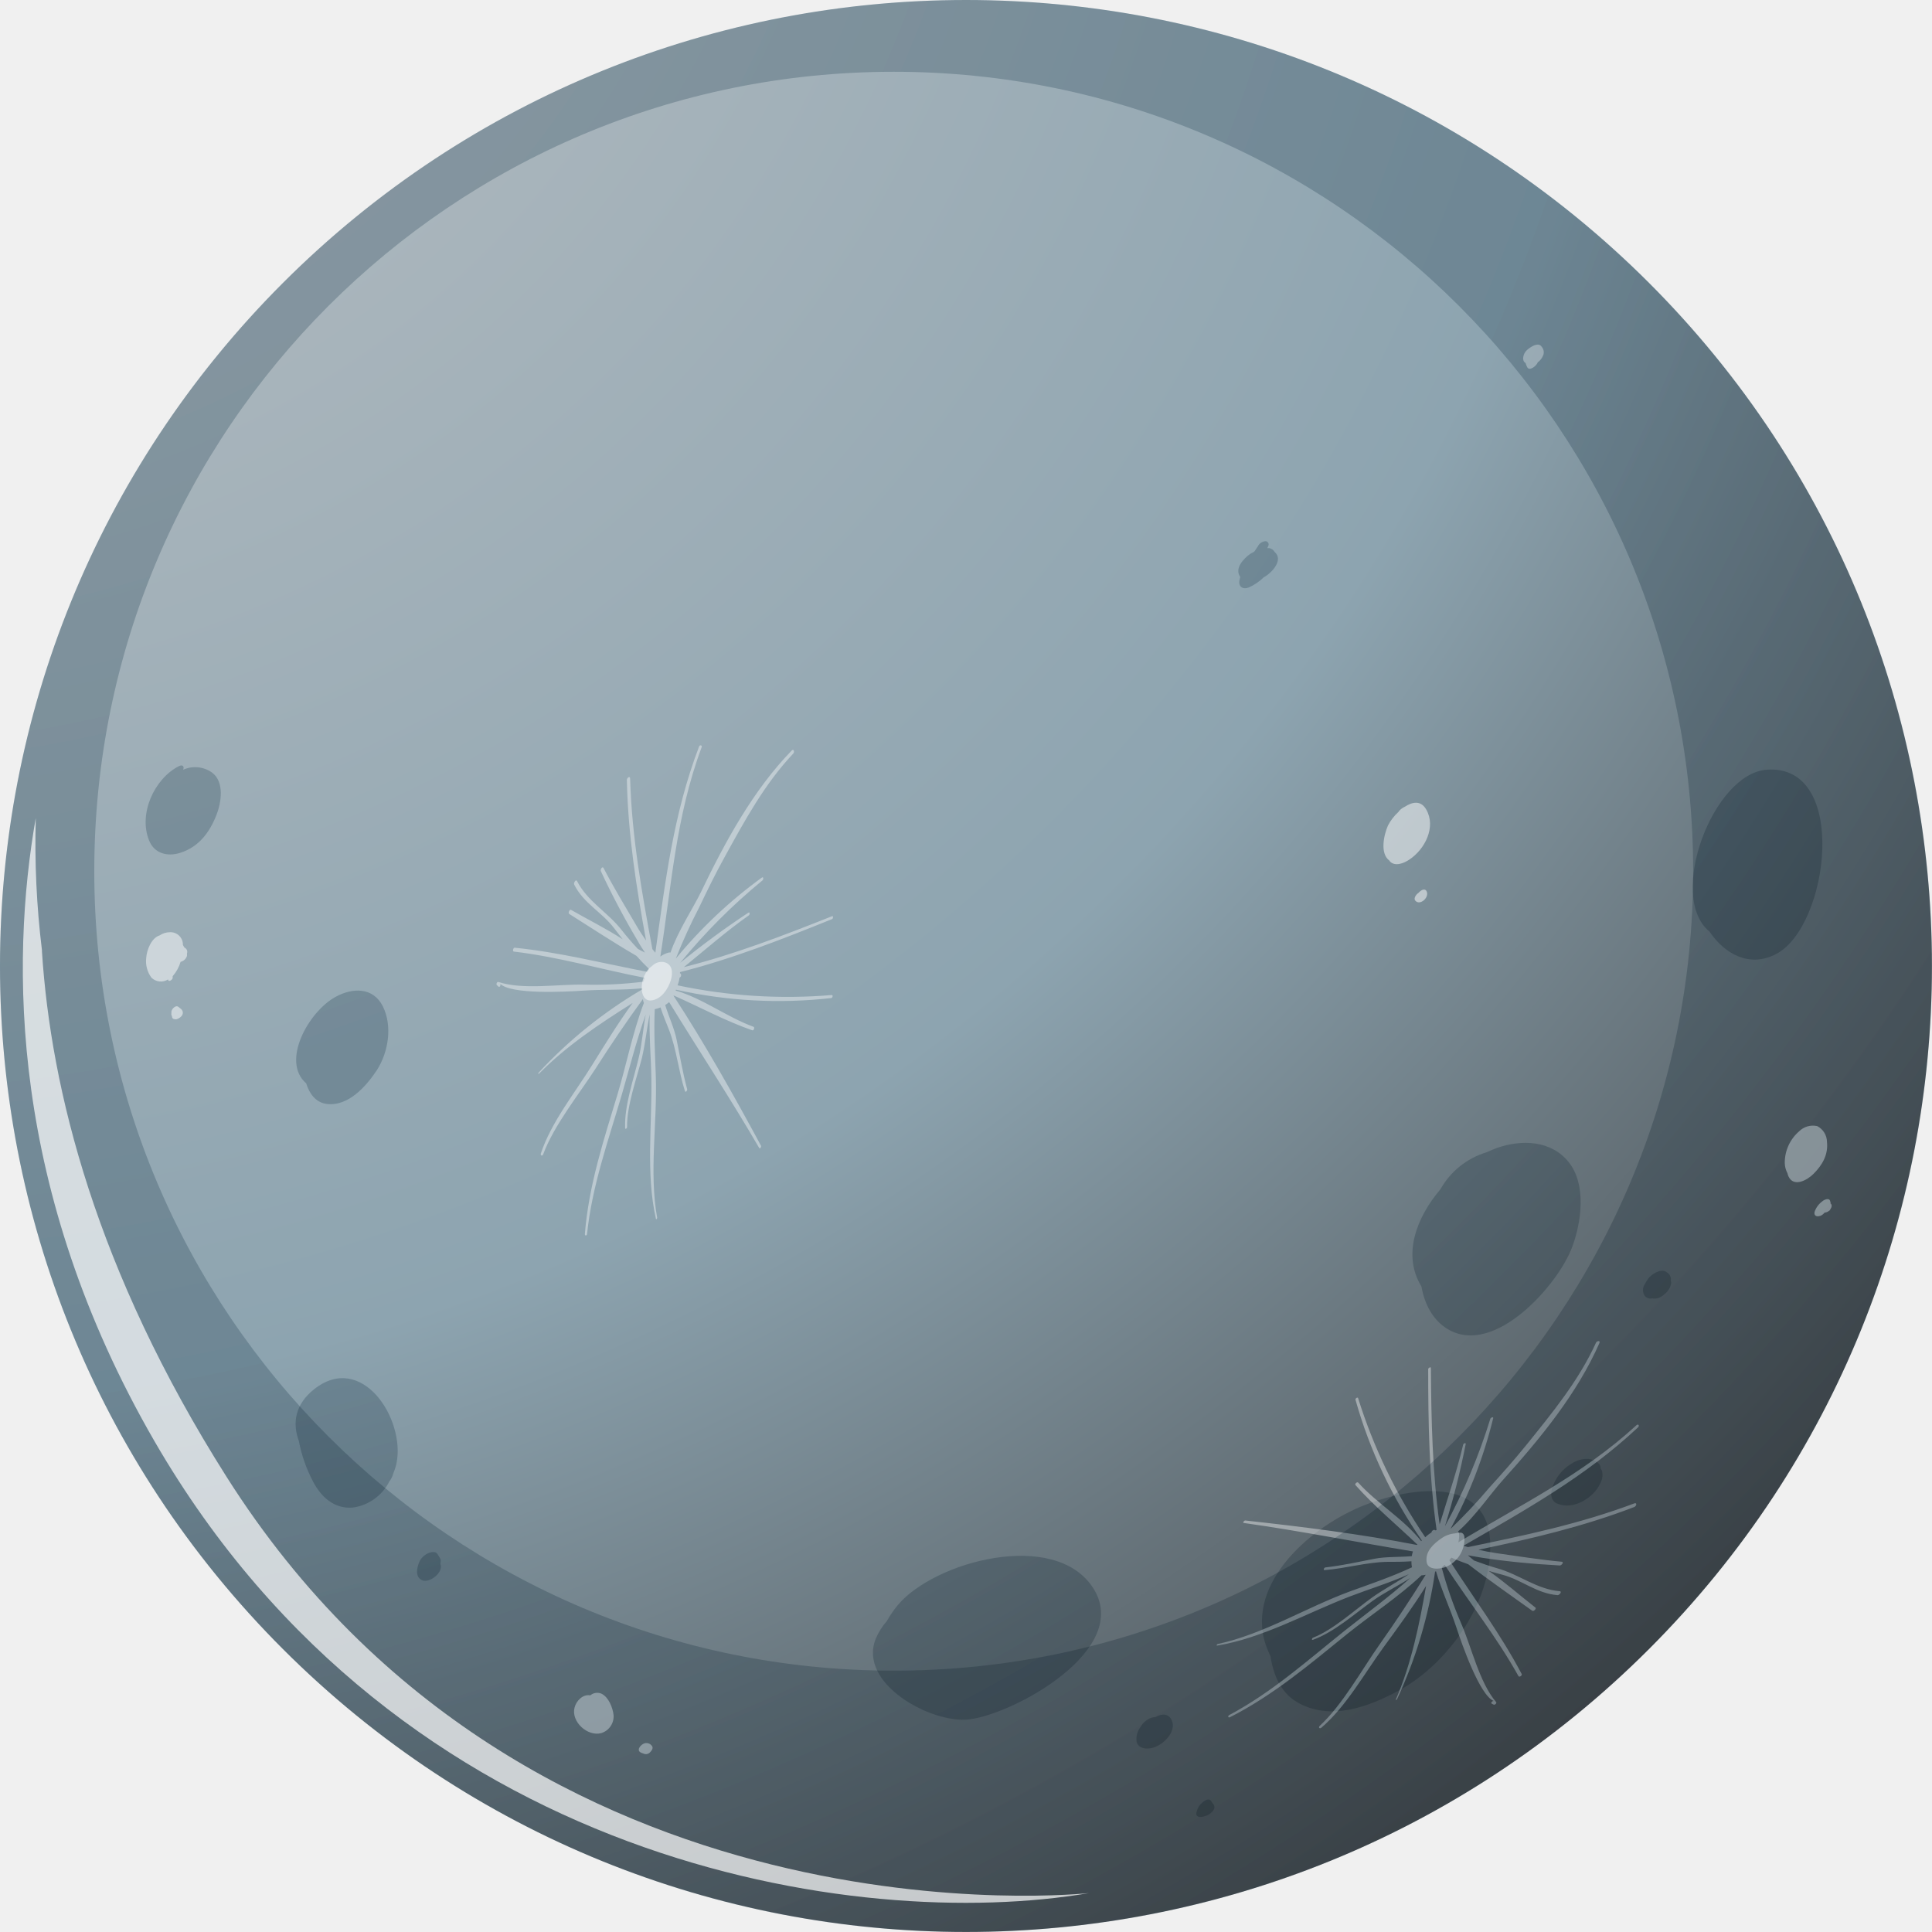
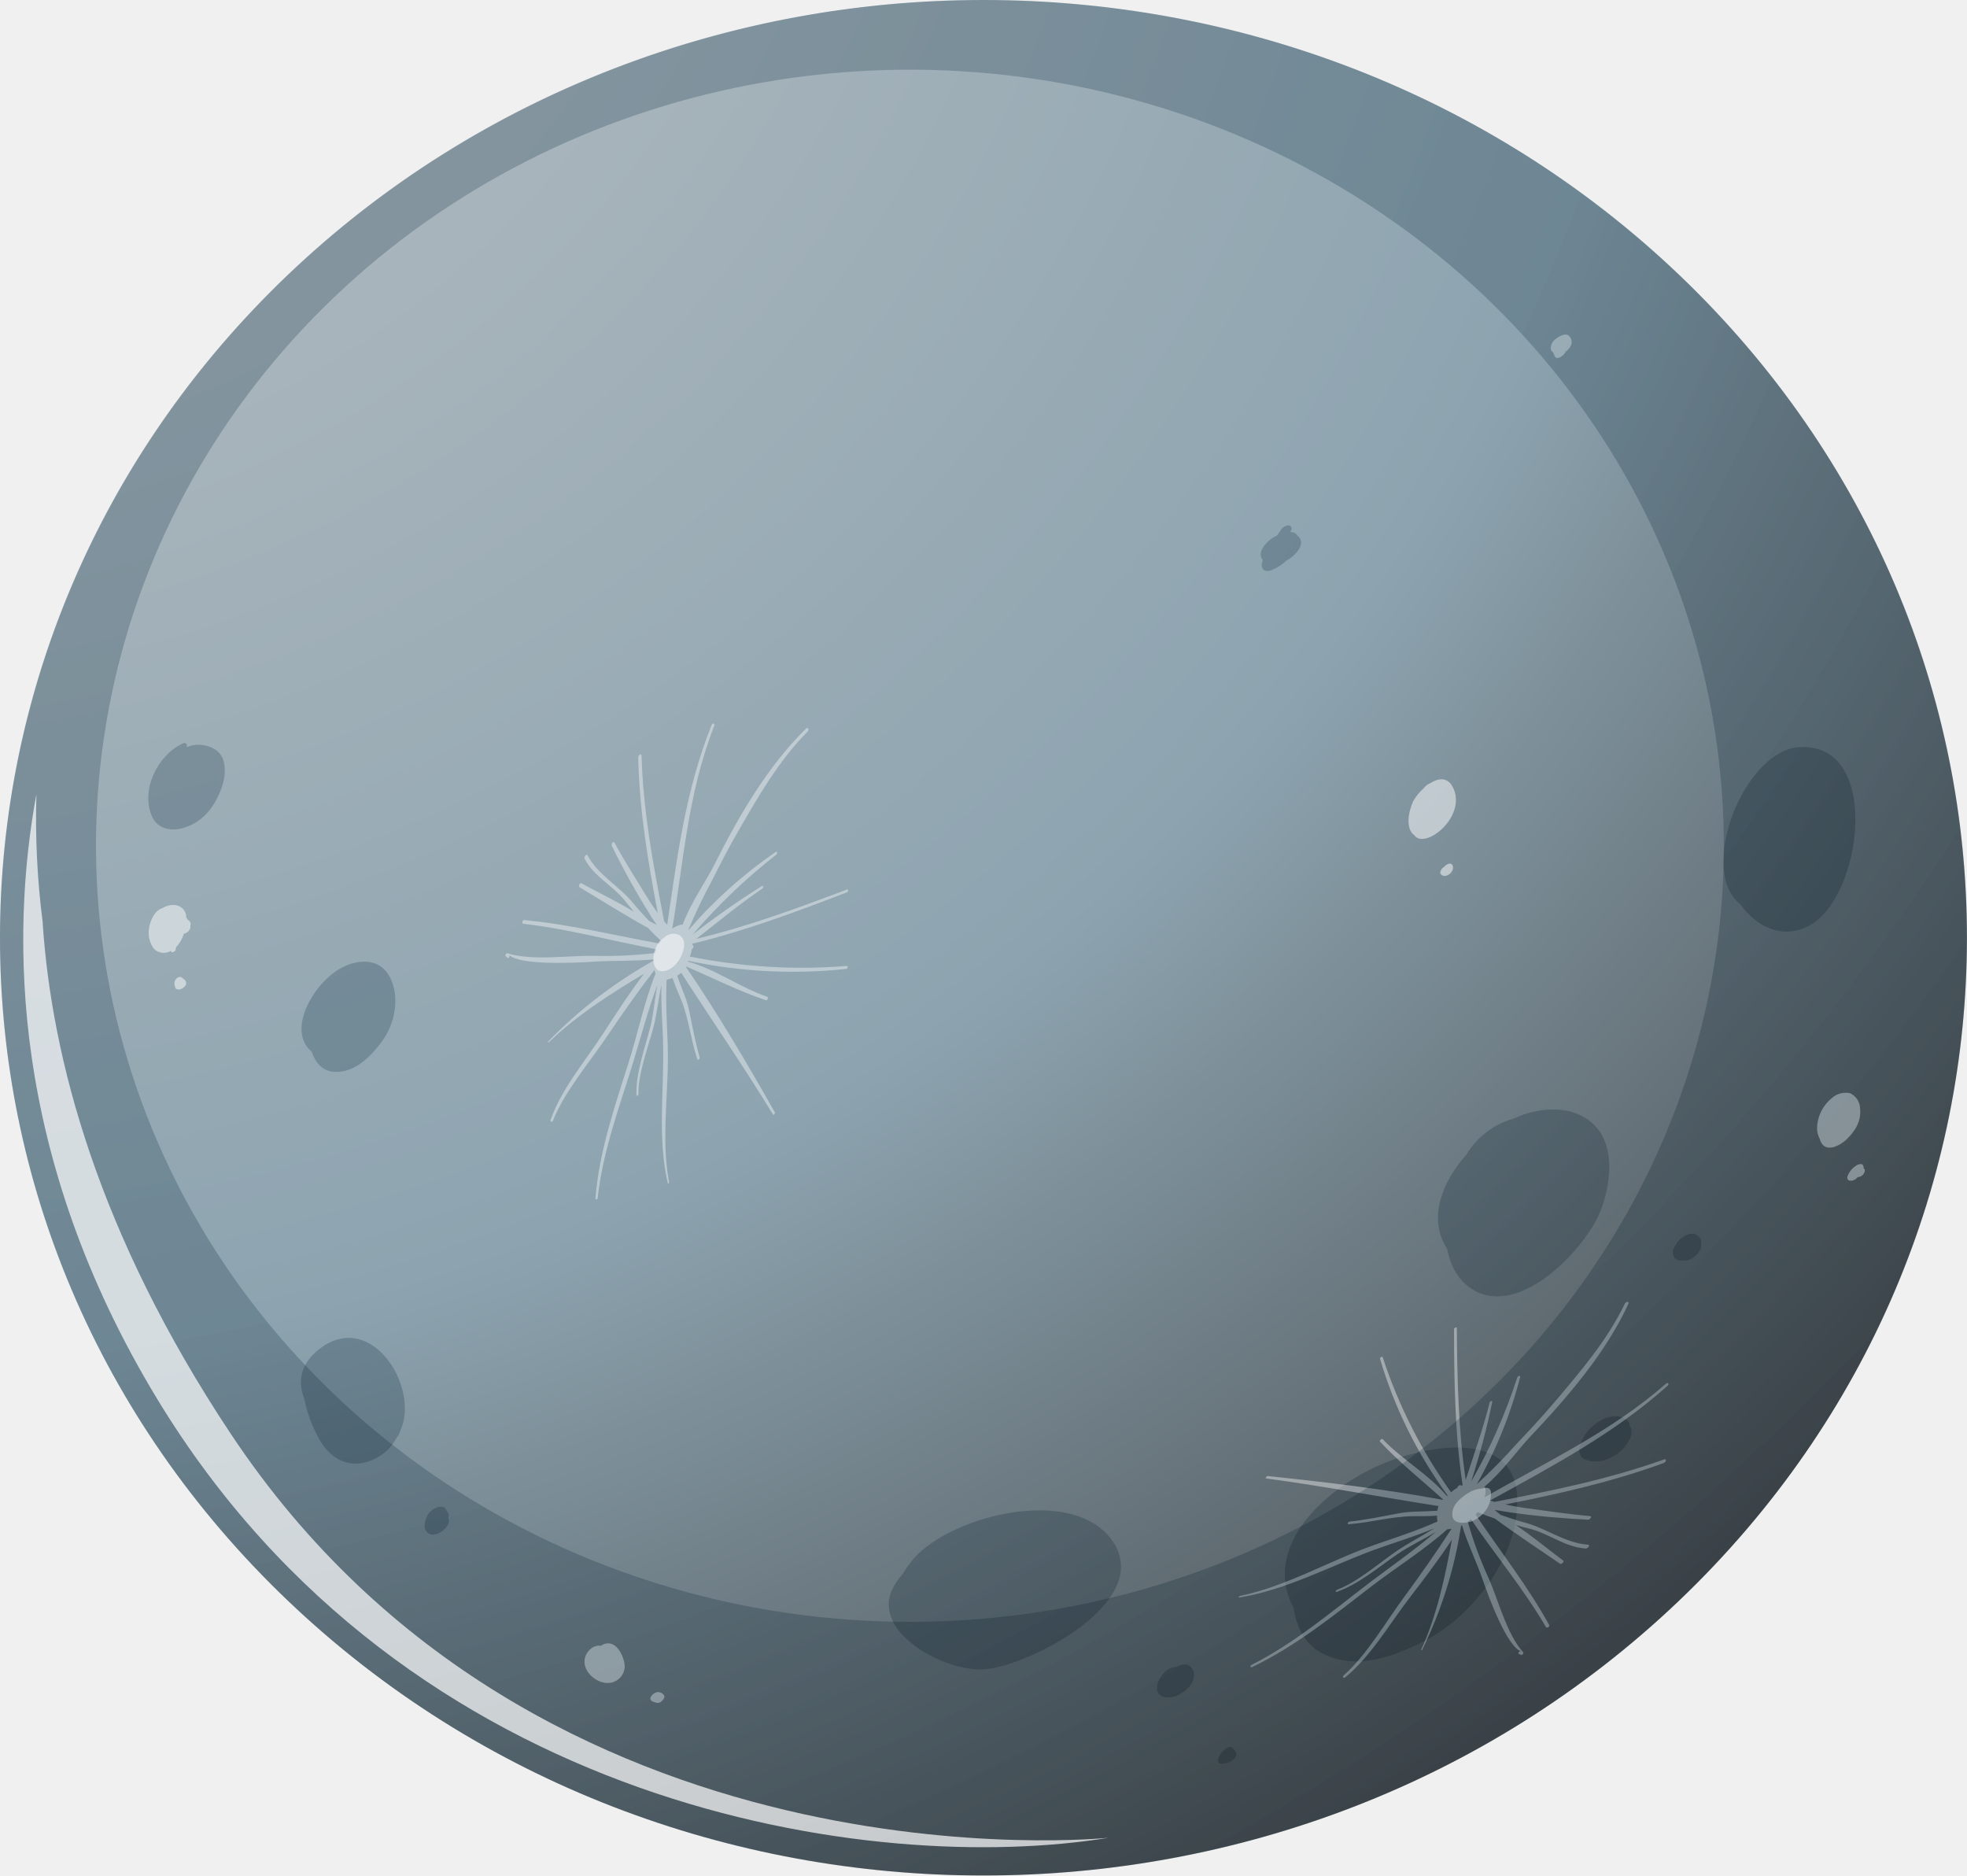
- <svg xmlns="http://www.w3.org/2000/svg" viewBox="0 0 368.45 368.45">
-   <defs>
-     <style>.cls-1{isolation:isolate;}.cls-2{fill:url(#radial-gradient);}.cls-3{fill:#8da4b0;mix-blend-mode:multiply;}.cls-3,.cls-5{opacity:0.5;}.cls-4{fill:#bae3f9;opacity:0.4;}.cls-4,.cls-6{mix-blend-mode:color-dodge;}.cls-5{fill:#fff;mix-blend-mode:screen;}.cls-6{fill:#c3e6f8;opacity:0.7;}</style>
-     <radialGradient id="radial-gradient" cx="-29.77" cy="-74.36" r="561.78" gradientTransform="translate(184.22 -76.31) rotate(45)" gradientUnits="userSpaceOnUse">
-       <stop offset="0" stop-color="#e3f3fc" />
-       <stop offset="0.22" stop-color="#aeb8be" />
-       <stop offset="0.61" stop-color="#8da4b0" />
-       <stop offset="1" stop-color="#3a3b3d" />
-     </radialGradient>
-   </defs>
-   <g class="cls-1">
-     <g id="Calque_2" data-name="Calque 2">
-       <g id="Calque_1-2" data-name="Calque 1">
-         <circle class="cls-2" cx="184.22" cy="184.22" r="184.22" transform="translate(-76.31 184.22) rotate(-45)" />
-         <path class="cls-3" d="M284.18,293.86c-.74-13.48-17.73-9.74-25.76-6.05-10.22,4.69-22.18,16.05-16.12,28.05.51,3.51,1.94,6.9,5,8.72,6.29,3.7,13.62,1,19.51-2.2C276.42,317.15,284.79,305.07,284.18,293.86Z" />
-         <path class="cls-3" d="M305.53,280.58a1.49,1.49,0,0,0-.28-.49,1.27,1.27,0,0,0-.38-1,3.36,3.36,0,0,0-1.94-.87,5.4,5.4,0,0,0-3.15.86,8.33,8.33,0,0,0-3.8,4.81,2.84,2.84,0,0,0-.05,1.73c.29.92,1,1.16,1.82,1.37,2.77.7,6.27-1.52,7.38-4A3.27,3.27,0,0,0,305.53,280.58Z" />
-         <path class="cls-3" d="M299.16,221.62c-3.34-4.16-8.94-4.35-13.7-2.69-.61.22-1.24.49-1.89.8a15.05,15.05,0,0,0-8.86,7.06c-4.64,5.46-7.3,12.6-3.63,18.55.6,3.34,2.1,6.36,5,8.13,9,5.39,21.18-8.61,23.75-15.66C301.59,233.1,302.6,225.92,299.16,221.62Z" />
-         <path class="cls-3" d="M318.7,244.71a.86.86,0,0,0,0-.16,1.65,1.65,0,0,0-.06-.32,1.56,1.56,0,0,0-.31-1.2,2.35,2.35,0,0,0-.62-.51c-1.08-.62-2.8.52-3.41,1.36a7.1,7.1,0,0,0-.61,1,2,2,0,0,0,0,2.29,1.49,1.49,0,0,0,1.42.44,2.41,2.41,0,0,0,1.85-.42s0,0,0,0l.15-.11.15-.12a1.75,1.75,0,0,0,.2-.16c.07-.07.15-.12.22-.2a3.09,3.09,0,0,0,1-1.79A.22.22,0,0,0,318.7,244.71Z" />
-         <path class="cls-3" d="M208.44,302.8c-7.29-11.21-30.27-5.06-37.25,3.34a19.83,19.83,0,0,0-2.05,3,12.35,12.35,0,0,0-2.11,3.34c-3.52,8.59,10.56,16.25,17.74,15.43C193.46,326.89,216.05,314.49,208.44,302.8Z" />
-         <path class="cls-3" d="M223.1,327.48a1.67,1.67,0,0,0-1.62-.44l-.11,0a4.56,4.56,0,0,0-1,.41,2.84,2.84,0,0,0-.92.18,3.9,3.9,0,0,0-1.94,1.71,3.76,3.76,0,0,0-.75,2.84c.35,1.24,1.62,1.39,2.71,1.22C221.77,333.06,225,329.85,223.1,327.48Z" />
-         <path class="cls-3" d="M231.22,343.85l-.22-.33c-.44-.73-1.3-.18-1.91.45a0,0,0,0,0,0,0,2.86,2.86,0,0,0-.61.81,3.09,3.09,0,0,1-.14.32,3.52,3.52,0,0,0-.15.47c-.25,1,.63,1.1,1.57.79a2.67,2.67,0,0,0,1.36-.79C231.63,345.09,231.85,344.45,231.22,343.85Z" />
-         <path class="cls-3" d="M75.63,279c1.67-8.42-6.63-21.26-15.73-14.06-3.65,2.89-4.16,6.5-2.91,9.86a27.87,27.87,0,0,0,2.69,7.71c1.53,2.93,4,5.28,7.58,5a9.21,9.21,0,0,0,7-5A4,4,0,0,0,75,281,10.55,10.55,0,0,0,75.63,279Z" />
-         <path class="cls-3" d="M84,298.3v-.13c0-.26.12-.58,0-.84s-.4-.69-.6-1c-.3-.5-1.17-.34-1.59-.18A3.26,3.26,0,0,0,79.92,298c-.45,1.09-.78,2.8.61,3.38S84.63,299.88,84,298.3Z" />
-         <path class="cls-3" d="M337,146.78c-10.35.69-19.12,24.25-11,30.86,2.87,4.27,7.66,7,12.76,4.28C348.83,176.6,352.67,145.73,337,146.78Z" />
-         <path class="cls-3" d="M243.07,105.25a1.42,1.42,0,0,0-1-.72,1.69,1.69,0,0,0-.38,0,4.43,4.43,0,0,0,.2-.45.62.62,0,0,0-.5-.87,1.77,1.77,0,0,0-1.52,1c-.18.29-.38.59-.58.87s-.59.35-.88.56c-1.23.88-3.05,2.78-1.88,4.39h0c-.06.22-.12.43-.16.64-.23,1.21.65,1.82,1.79,1.36A9.53,9.53,0,0,0,241,110.1C242.56,109.28,244.86,106.75,243.07,105.25Z" />
-         <path class="cls-3" d="M73,191.89c-1.87-3.68-5.8-3.54-9-1.78-5.16,2.8-10.46,12.32-5.61,16.49.62,2,1.83,3.63,3.84,3.92,4.17.58,7.62-3.37,9.65-6.44C74.09,200.62,74.88,195.65,73,191.89Z" />
-         <path class="cls-3" d="M40.46,147.35a5.57,5.57,0,0,0-5.54-.55c.25-.55,0-1.11-.86-.66-4.69,2.44-7.7,9.12-5.61,14.19,1,2.45,3.49,3.07,5.86,2.33,3.56-1.1,5.63-3.85,6.95-7.19C42.21,153.08,42.84,149.14,40.46,147.35Z" />
-         <path class="cls-4" d="M312.07,271.82c-10.36,9.51-22.27,15.26-33.95,22.32a5.18,5.18,0,0,0,.12-1.79,1,1,0,0,0-.18-.29c3.3-2.87,6.28-7.31,8.57-9.82,7-7.77,14.16-16.45,18.4-26.12.22-.53-.48-.42-.65-.07-3.31,7.28-8.39,13.44-13.38,19.63-2.25,2.78-4.62,5.43-7,8.06a100.17,100.17,0,0,1-7.28,7.75h-.05a88.64,88.64,0,0,0,8.09-21c.09-.39-.46-.15-.54.08a111,111,0,0,1-8.65,20.49,152.49,152.49,0,0,0,3.95-15.65c.08-.35-.43-.15-.48.09-1.22,5.16-2.94,10.15-4.49,15.21-1.39-9.78-1.59-20-1.67-29.82,0-.31-.51,0-.51.2,0,10.09.16,20.62,1.6,30.68l-.19.09-.18-.09c-.22-.09-.64.24-.58.47a6.49,6.49,0,0,0-1.21.93A100.38,100.38,0,0,1,259,266.63c-.09-.26-.57.08-.5.31a89.39,89.39,0,0,0,12.66,26.84,1.42,1.42,0,0,0-.13.12c-3.36-4.24-8.39-7.15-12-11.15-.21-.23-.73.25-.53.47,3.59,4.06,7.88,7.59,11.81,11.35l-.08.07c-10.77-2.1-21.93-3.48-32.75-4.67-.22,0-.57.44-.26.48,10.79,1.51,21.5,3.66,32.24,5.42a4.73,4.73,0,0,0-.22.9c-2.35.22-4.86.07-7,.48-3.14.61-6.24,1.31-9.45,1.67-.25,0-.54.55-.15.51,4-.31,7.9-1.49,11.87-1.57,1.51,0,3.11,0,4.66-.11a5.41,5.41,0,0,0,.1,1.15c-3.88,1.82-8,3.21-11.92,4.63-8.32,3.08-16.42,8.13-25.12,10-.15,0-.32.34-.1.3,8.72-1.45,17-6.16,25.2-9.33,3.66-1.41,7.65-2.63,11.36-4.28-2.33,1.56-4.9,2.92-7.1,4.5-3.26,2.35-7.39,6.13-11.18,7.6-.22.09-.35.52,0,.4,4.06-1.48,7.88-4.91,11.38-7.43,2.22-1.58,4.81-2.84,7.16-4.35-4,3.58-8.44,6.82-12.53,10.07-7.13,5.7-13.86,11.74-22,16.07-.29.16-.24.59.14.41,8.29-4.2,15.19-10.08,22.37-15.88,4.46-3.6,9.8-7.08,14.16-11.18h.05a4,4,0,0,0,.76-.11c-2.81,4.55-5.85,9.11-8.84,13.35-3.43,4.87-7,11.41-11.36,15.45-.34.32-.05.66.31.36,4.76-4.09,8.22-10.37,11.9-15.41,2.68-3.67,5.56-7.61,8.06-11.62-1.29,7.37-2.81,14.84-5.76,21.64-.07.16.15.12.2,0a87.21,87.21,0,0,0,7.27-24.34l.17-.11c1.06,3.61,2.76,7.28,3.84,10.57,1.15,3.49,4.51,13.1,7.19,14.19-.23-.09-.67.36-.4.5l.38.19c.21.11.65-.28.46-.49-3.19-3.75-4.69-10.49-6.66-15a77.56,77.56,0,0,1-3.72-10.65c.21-.16.38-.34.58-.52,4.63,7.12,9.92,13.77,14.06,21.21.16.31.77-.12.62-.39-4-7.61-9.16-14.49-13.8-21.7.15-.17.26-.34.39-.5,1.05.47,2.14.88,3.22,1.27,4,3.09,8.15,5.94,12.21,8.87.25.19.85-.41.6-.61-2.94-2.29-5.84-4.86-8.92-7,.87.26,1.76.51,2.64.74,3.75,1,6.49,3.58,10.52,3.89.36,0,.88-.71.41-.75-4.39-.36-7.74-3.2-11.88-4.36-1.53-.43-3-.95-4.47-1.49-.4-.32-.79-.65-1.17-1l2.53.44c4.93.77,10.07,1.23,15,1.5.32,0,.84-.66.37-.71-4.14-.38-8.4-1.07-12.56-1.65-1.16-.17-2.26-.39-3.34-.64,10.08-2.09,19.91-4.39,29.73-8.15.38-.15.6-.9,0-.69-10.45,3.93-21,6.12-31.73,8.34-.27-.07-.56-.17-.85-.26,11.69-6.77,23.28-13.18,33.3-22.59C312.72,271.85,312.41,271.49,312.07,271.82Z" />
-         <path class="cls-4" d="M133.79,142.56c-4.91,13.18-5.73,26.39-7.86,39.87a4.83,4.83,0,0,1,1.6-.77.94.94,0,0,1,.34,0c1.42-4.13,4.39-8.57,5.86-11.64,4.53-9.43,9.89-19.32,17.26-26.89.4-.41.56.29.3.57-5.5,5.82-9.29,12.84-13.13,19.81-1.73,3.12-3.29,6.33-4.83,9.55a103.41,103.41,0,0,0-4.41,9.66s0,0,0,.05a88.42,88.42,0,0,1,16.38-15.41c.32-.23.32.37.12.53a111.68,111.68,0,0,0-15.7,15.73,157.32,157.32,0,0,1,13-9.56c.3-.2.3.35.11.49-4.34,3.06-8.31,6.55-12.41,9.89,9.59-2.4,19.14-6.08,28.26-9.71.29-.11.21.47,0,.55-9.36,3.79-19.16,7.63-29,10.11,0,.06,0,.12,0,.2a.53.53,0,0,0,.14.12.51.51,0,0,1-.22.73,6,6,0,0,1-.39,1.47,100.75,100.75,0,0,0,29.43,1.85c.27,0,.13.55-.1.58a89.8,89.8,0,0,1-29.64-1.6s0,.1-.06.16c5.2,1.51,9.8,5.08,14.87,6.92.27.11.05.77-.24.67-5.12-1.78-10-4.43-15-6.65a.37.37,0,0,0,0,.09c6,9.19,11.49,19,16.66,28.57.11.2-.19.7-.35.42-5.47-9.43-11.49-18.53-17.17-27.81a5.62,5.62,0,0,1-.75.56c.69,2.26,1.77,4.52,2.19,6.68.64,3.14,1.16,6.28,2,9.37.06.25-.32.72-.43.35-1.21-3.79-1.59-7.89-3-11.59-.53-1.4-1.19-2.87-1.65-4.36a5.38,5.38,0,0,1-1.1.34c-.21,4.27.06,8.66.2,12.78.3,8.87-1.32,18.28.26,27,0,.15-.19.42-.24.2-1.95-8.61-.71-18.06-.87-26.85-.06-3.92-.45-8.08-.32-12.14-.56,2.75-.85,5.64-1.47,8.27-1,3.91-2.91,9.16-2.84,13.22,0,.24-.35.53-.37.17-.16-4.32,1.59-9.15,2.58-13.34.64-2.65.83-5.53,1.34-8.29-1.81,5.08-3.13,10.4-4.6,15.42-2.57,8.76-5.63,17.27-6.58,26.41,0,.35-.46.46-.42,0,.74-9.24,3.58-17.87,6.25-26.7,1.66-5.5,2.87-11.74,5-17.32a.06.06,0,0,0,0,0,4.85,4.85,0,0,1-.19-.75c-3.15,4.31-6.22,8.86-9,13.22-3.23,5-7.93,10.81-10,16.35-.16.44-.59.29-.45-.15,2-6,6.49-11.53,9.78-16.85,2.39-3.85,4.94-8,7.73-11.84-6.35,4-12.69,8.22-17.87,13.5-.13.13-.18-.09-.1-.17a86.6,86.6,0,0,1,19.8-15.92.86.86,0,0,1,0-.21c-3.74.39-7.78.2-11.23.45-3.68.25-13.85.75-15.87-1.31.18.17-.07.76-.31.56l-.31-.29c-.2-.15,0-.69.28-.61,4.68,1.55,11.47.39,16.4.51a75.91,75.91,0,0,0,11.26-.56c.08-.26.19-.49.28-.74-8.34-1.6-16.5-4-24.95-5-.36,0-.18-.76.12-.74,8.55.85,16.88,3,25.3,4.6.1-.19.22-.36.32-.55-.84-.8-1.63-1.64-2.4-2.5-4.35-2.52-8.56-5.31-12.83-8-.26-.16.07-.94.35-.77,3.24,1.86,6.71,3.57,9.86,5.62-.56-.72-1.13-1.44-1.68-2.17-2.37-3.09-5.77-4.67-7.58-8.28-.15-.32.33-1.09.55-.66,2,3.92,5.88,5.95,8.51,9.35,1,1.26,2,2.43,3.08,3.58.45.25.9.49,1.37.71-.5-.75-1-1.49-1.36-2.18a149.31,149.31,0,0,1-7.06-13.35c-.15-.3.28-1,.5-.62,1.91,3.69,4.16,7.39,6.28,11,.58,1,1.2,1.94,1.84,2.85-1.84-10.13-3.44-20.1-3.66-30.62,0-.4.59-.88.62-.27.32,11.15,2.24,21.72,4.24,32.52q.3.34.57.69c1.87-13.37,3.43-26.53,8.36-39.36C133.5,142,134,142.13,133.79,142.56Z" />
-         <path class="cls-5" d="M126.51,183.46a2.55,2.55,0,0,0-2.17.78,4.35,4.35,0,0,0-.63.52,5.71,5.71,0,0,0-1.33,3.71c0,1.19.53,2.52,1.93,2.31,1.84-.26,3.1-2.17,3.61-3.8C128.37,185.51,128.29,183.77,126.51,183.46Z" />
-         <path class="cls-5" d="M278.5,292.29a4.73,4.73,0,0,0-1,.14,5.19,5.19,0,0,0-2.55.91c-1.56,1.06-3.16,2.52-2.88,4.52.22,1.7,2.68,1.39,3.74.94a5.81,5.81,0,0,0,3.47-5.61C279.27,292.75,279,292.27,278.5,292.29Z" />
-         <path class="cls-5" d="M348.42,217.76a3.42,3.42,0,0,0-1.86-3,3.73,3.73,0,0,0-3.46,1,7.91,7.91,0,0,0-2.73,6,4.39,4.39,0,0,0,.52,2,2.73,2.73,0,0,0,.18.57c1,2.18,3.6.72,4.77-.45C347.56,222.16,348.68,220.21,348.42,217.76Z" />
-         <path class="cls-5" d="M349.28,229.75a.43.43,0,0,0-.19-.24v0a.62.62,0,0,0,0-.25s0,0,0-.05a.34.34,0,0,1-.07-.17c-.17-.69-1.18-.23-1.49.06a4.18,4.18,0,0,0-1.47,2c-.25,1.13,1.07,1,1.64.44a3.76,3.76,0,0,0,.28-.29,1.41,1.41,0,0,0,.87-.37l.05,0C349.09,230.58,349.42,230.16,349.28,229.75Z" />
-         <path class="cls-5" d="M114.71,323a2.07,2.07,0,0,0-2.14.32c-1.42-.27-2.69,1.06-3,2.34-.7,2.71,2.54,5.6,5.13,4.85a3.34,3.34,0,0,0,2.31-3.48C116.84,325.64,116.08,323.68,114.71,323Z" />
-         <path class="cls-5" d="M124.42,333.12a1.26,1.26,0,0,0-1.16-.7c-.72-.08-2,1.16-1.17,1.74a2.32,2.32,0,0,0,.57.24,1.08,1.08,0,0,0,1.26-.17l0,0C124.21,333.94,124.56,333.52,124.42,333.12Z" />
-         <path class="cls-5" d="M272,154.39c-1-1.78-2.62-1.5-4.08-.54a3.33,3.33,0,0,0-1.06.76c-.06.08-.09.15-.16.23a9.24,9.24,0,0,0-2,2.59c-.78,1.76-1.59,5.35.28,6.7a1.4,1.4,0,0,0,.12.18c1,1,2.68.29,3.65-.36C271.79,161.94,273.9,157.7,272,154.39Z" />
-         <path class="cls-5" d="M272.08,170c-.34-.7-1.12-.23-1.56.28h0c-.38.22-1,1-.62,1.47C270.78,172.8,272.62,171.16,272.08,170Z" />
-         <path class="cls-5" d="M35.28,180.77a.16.16,0,0,1-.1-.05,2.52,2.52,0,0,1-.15-.24l-.15-.27a2.36,2.36,0,0,0-2.44-2.43,3.6,3.6,0,0,0-2,.61c-1.52.46-2.46,2.72-2.56,4.34a5.28,5.28,0,0,0,1,3.72,2.56,2.56,0,0,0,3.18.33.43.43,0,0,1,0,.05c.06.55.88,0,.87-.34,0-.11,0-.21,0-.32a7.34,7.34,0,0,0,1.51-2.74,1.68,1.68,0,0,0,1.22-1.14,3.54,3.54,0,0,0,0-.48A.87.87,0,0,0,35.28,180.77Z" />
-         <path class="cls-5" d="M34,192c-.55-.41-1.48.6-1.3,1.19a.65.65,0,0,0,0,.39l.1.25c0,.19.08.41.28.48a1,1,0,0,0,.57.07c.52-.13,1.25-.64,1.22-1.26S34.34,192.32,34,192Z" />
-         <path class="cls-5" d="M294,66.12c-.66-1.07-2.52.29-3,.85s-.86,1.82-.06,2.26a3.7,3.7,0,0,0,.34.84c.43.74,1.75-.28,2-1l.25-.18a3.15,3.15,0,0,0,.83-1.29A1.6,1.6,0,0,0,294,66.12Z" />
-         <path class="cls-3" d="M184.22,0A184.22,184.22,0,0,0,0,184.22C0,286,82.47,368.45,184.22,368.45S368.45,286,368.45,184.22,286,0,184.22,0ZM170.45,318.61A152.46,152.46,0,1,1,322.9,166.15,152.44,152.44,0,0,1,170.45,318.61Z" />
-         <path class="cls-6" d="M43.18,281.6C18.26,242.25,9.71,207.85,8,181.46c0-.09,0-.18,0-.25A167.88,167.88,0,0,1,6.82,156C2,183.55,1.77,227,29.5,274.92c46.85,80.9,134.21,93.63,178.18,86.11C207.68,361,101,373,43.18,281.6Z" />
-       </g>
+ <svg xmlns="http://www.w3.org/2000/svg" viewBox="0 0 386 368" fill="none">
+   <g clip-path="url(#clip0_47_96)">
+     <path d="M329.459 314.099C404.828 242.245 404.828 125.745 329.459 53.891C254.09 -17.964 131.892 -17.964 56.523 53.891C-18.846 125.745 -18.846 242.245 56.523 314.099C131.892 385.954 254.09 385.954 329.459 314.099Z" fill="url(#paint0_radial_47_96)" />
+     <g style="mix-blend-mode:multiply" opacity="0.5">
+       <path d="M297.716 293.501C296.941 280.038 279.142 283.773 270.729 287.459C260.022 292.143 247.493 303.489 253.841 315.474C254.376 318.98 255.874 322.366 259.079 324.184C265.669 327.879 273.348 325.182 279.519 321.986C289.586 316.763 298.355 304.697 297.716 293.501Z" fill="#8DA4B0" />
+     </g>
+     <g style="mix-blend-mode:multiply" opacity="0.5">
+       <path d="M320.083 280.237C320.019 280.058 319.919 279.892 319.79 279.748C319.803 279.564 319.775 279.379 319.706 279.207C319.637 279.034 319.53 278.878 319.391 278.749C318.831 278.257 318.117 277.952 317.359 277.88C316.192 277.835 315.04 278.135 314.059 278.739C312.14 279.8 310.716 281.518 310.078 283.543C309.872 284.1 309.854 284.704 310.026 285.271C310.329 286.19 311.073 286.43 311.932 286.639C314.834 287.339 318.501 285.121 319.664 282.644C320.124 281.924 320.275 281.061 320.083 280.237Z" fill="#8DA4B0" />
+     </g>
+     <g style="mix-blend-mode:multiply" opacity="0.5">
+       <path d="M313.41 221.349C309.91 217.194 304.044 217.005 299.057 218.663C298.418 218.882 297.758 219.152 297.077 219.462C293.138 220.57 289.808 223.1 287.795 226.513C282.934 231.966 280.147 239.098 283.992 245.04C284.621 248.376 286.192 251.393 289.23 253.16C298.659 258.544 311.419 244.561 314.111 237.52C315.955 232.815 317.013 225.644 313.41 221.349Z" fill="#8DA4B0" />
+     </g>
+     <g style="mix-blend-mode:multiply" opacity="0.5">
+       <path d="M333.88 244.411C333.885 244.358 333.885 244.304 333.88 244.251C333.87 244.143 333.849 244.036 333.817 243.932C333.852 243.721 333.841 243.507 333.785 243.3C333.729 243.094 333.63 242.901 333.493 242.733C333.308 242.529 333.089 242.357 332.843 242.224C331.712 241.605 329.91 242.743 329.271 243.582C329.029 243.898 328.815 244.232 328.632 244.581C328.386 244.916 328.254 245.315 328.254 245.725C328.254 246.134 328.386 246.533 328.632 246.868C328.818 247.059 329.053 247.2 329.314 247.277C329.575 247.354 329.853 247.365 330.119 247.308C330.455 247.366 330.8 247.359 331.133 247.287C331.467 247.215 331.781 247.079 332.057 246.888L332.215 246.778L332.372 246.658C332.446 246.61 332.516 246.557 332.581 246.499C332.655 246.429 332.738 246.379 332.812 246.299C333.364 245.834 333.734 245.203 333.859 244.511C333.874 244.48 333.882 244.446 333.88 244.411Z" fill="#8DA4B0" />
+     </g>
+     <g style="mix-blend-mode:multiply" opacity="0.5">
+       <path d="M218.368 302.43C210.731 291.234 186.657 297.376 179.344 305.766C178.534 306.7 177.815 307.703 177.196 308.762C176.277 309.754 175.53 310.881 174.986 312.098C171.298 320.678 186.049 328.329 193.571 327.51C202.675 326.491 226.341 314.106 218.368 302.43Z" fill="#8DA4B0" />
+     </g>
+     <g style="mix-blend-mode:multiply" opacity="0.5">
+       <path d="M233.727 327.08C233.51 326.871 233.238 326.719 232.94 326.642C232.642 326.565 232.328 326.565 232.03 326.641H231.914C231.549 326.737 231.198 326.875 230.867 327.05C230.537 327.059 230.211 327.12 229.903 327.23C229.041 327.562 228.324 328.165 227.87 328.938C227.546 329.336 227.31 329.793 227.175 330.28C227.04 330.767 227.009 331.275 227.085 331.774C227.451 333.013 228.782 333.163 229.924 332.993C232.333 332.653 235.717 329.447 233.727 327.08Z" fill="#8DA4B0" />
+     </g>
+     <g style="mix-blend-mode:multiply" opacity="0.5">
+       <path d="M242.233 343.43L242.003 343.1C241.542 342.371 240.641 342.921 240.002 343.55C239.74 343.781 239.524 344.055 239.363 344.359C239.32 344.468 239.271 344.575 239.216 344.679C239.152 344.831 239.1 344.988 239.059 345.148C238.797 346.147 239.719 346.247 240.704 345.937C241.251 345.816 241.748 345.541 242.129 345.148C242.663 344.669 242.893 344.029 242.233 343.43Z" fill="#8DA4B0" />
+     </g>
+     <g style="mix-blend-mode:multiply" opacity="0.5">
+       <path d="M79.232 278.659C80.982 270.25 72.287 257.425 62.753 264.616C58.929 267.503 58.395 271.108 59.705 274.464C60.242 277.149 61.192 279.744 62.523 282.165C64.126 285.091 66.713 287.439 70.464 287.159C72.02 286.958 73.501 286.399 74.779 285.528C76.058 284.658 77.093 283.504 77.797 282.165C78.165 281.72 78.429 281.206 78.572 280.657C78.861 280.014 79.082 279.344 79.232 278.659Z" fill="#8DA4B0" />
+     </g>
+     <g style="mix-blend-mode:multiply" opacity="0.5">
+       <path d="M88.001 297.936V297.806C88.001 297.546 88.127 297.227 88.001 296.967C87.875 296.707 87.582 296.278 87.373 295.968C87.058 295.469 86.147 295.629 85.707 295.788C85.26 295.947 84.852 296.194 84.511 296.512C84.17 296.83 83.903 297.213 83.727 297.636C83.255 298.725 82.91 300.433 84.366 301.012C85.822 301.591 88.661 299.514 88.001 297.936Z" fill="#8DA4B0" />
+     </g>
+     <g style="mix-blend-mode:multiply" opacity="0.5">
+       <path d="M353.052 146.601C342.209 147.29 333.021 170.821 341.528 177.423C344.535 181.688 349.553 184.414 354.896 181.698C365.445 176.384 369.468 145.552 353.052 146.601Z" fill="#8DA4B0" />
+     </g>
+     <g style="mix-blend-mode:multiply" opacity="0.5">
+       <path d="M254.648 105.121C254.541 104.934 254.391 104.772 254.21 104.648C254.029 104.523 253.82 104.44 253.6 104.402C253.468 104.388 253.334 104.388 253.202 104.402C253.281 104.256 253.351 104.106 253.412 103.953C253.454 103.864 253.473 103.766 253.468 103.669C253.462 103.571 253.433 103.476 253.382 103.391C253.331 103.306 253.26 103.234 253.174 103.181C253.088 103.128 252.99 103.094 252.888 103.084C252.552 103.097 252.227 103.197 251.947 103.373C251.666 103.549 251.441 103.794 251.295 104.083C251.107 104.372 250.897 104.672 250.688 104.952C250.478 105.231 250.07 105.301 249.766 105.511C248.477 106.39 246.571 108.288 247.796 109.896C247.733 110.115 247.671 110.325 247.629 110.535C247.388 111.743 248.31 112.353 249.504 111.893C250.61 111.428 251.618 110.775 252.479 109.966C254.114 109.147 256.523 106.62 254.648 105.121Z" fill="#8DA4B0" />
+     </g>
+     <g style="mix-blend-mode:multiply" opacity="0.5">
+       <path d="M76.477 191.656C74.518 187.98 70.401 188.12 67.049 189.878C61.643 192.674 56.09 202.183 61.171 206.348C61.821 208.345 63.088 209.973 65.194 210.263C69.563 210.842 73.177 206.897 75.304 203.831C77.619 200.375 78.447 195.411 76.477 191.656Z" fill="#8DA4B0" />
+     </g>
+     <g style="mix-blend-mode:multiply" opacity="0.5">
+       <path d="M42.387 147.17C41.555 146.601 40.581 146.251 39.562 146.155C38.544 146.058 37.516 146.219 36.583 146.621C36.845 146.071 36.583 145.512 35.682 145.962C30.769 148.399 27.616 155.07 29.805 160.134C30.853 162.581 33.461 163.2 35.944 162.461C39.674 161.363 41.842 158.616 43.225 155.28C44.221 152.893 44.881 148.958 42.387 147.17Z" fill="#8DA4B0" />
+     </g>
+     <g style="mix-blend-mode:color-dodge" opacity="0.4">
+       <path d="M326.934 271.488C316.081 280.986 303.604 286.729 291.367 293.781C291.518 293.196 291.56 292.591 291.493 291.993C291.448 291.887 291.384 291.789 291.304 291.703C294.762 288.837 297.884 284.402 300.283 281.895C307.616 274.135 315.117 265.465 319.559 255.807C319.79 255.278 319.056 255.388 318.878 255.737C315.41 263.008 310.088 269.161 304.861 275.343C302.504 278.12 300.021 280.767 297.527 283.393C295.131 286.101 292.585 288.684 289.901 291.134H289.848C293.597 284.514 296.445 277.466 298.324 270.16C298.418 269.77 297.842 270.01 297.758 270.24C295.463 277.333 292.428 284.189 288.696 290.705C290.364 285.568 291.745 280.35 292.834 275.074C292.918 274.724 292.384 274.924 292.331 275.164C291.053 280.317 289.251 285.301 287.627 290.355C286.171 280.587 285.962 270.379 285.878 260.571C285.878 260.262 285.343 260.571 285.343 260.771C285.343 270.849 285.511 281.366 287.02 291.414L286.821 291.504L286.632 291.414C286.402 291.324 285.962 291.653 286.024 291.883C285.565 292.144 285.139 292.456 284.757 292.812C278.94 284.654 274.418 275.722 271.337 266.304C271.242 266.045 270.739 266.384 270.813 266.614C273.636 276.192 278.119 285.252 284.076 293.421C284.028 293.458 283.982 293.498 283.94 293.541C280.42 289.306 275.15 286.4 271.368 282.405C271.148 282.175 270.603 282.654 270.813 282.874C274.574 286.929 279.068 290.455 283.185 294.21L283.101 294.28C271.818 292.183 260.127 290.804 248.792 289.616C248.561 289.616 248.194 290.055 248.519 290.095C259.823 291.603 271.043 293.751 282.295 295.509C282.187 295.8 282.11 296.101 282.064 296.408C279.602 296.627 276.973 296.478 274.731 296.887C271.441 297.496 268.194 298.195 264.831 298.555C264.569 298.555 264.265 299.104 264.674 299.064C268.864 298.755 272.95 297.576 277.109 297.496C278.691 297.496 280.367 297.496 281.991 297.386C281.983 297.772 282.018 298.157 282.096 298.535C278.031 300.353 273.715 301.741 269.608 303.159C260.892 306.236 252.406 311.279 243.291 313.147C243.134 313.147 242.956 313.487 243.187 313.447C252.322 311.999 260.996 307.294 269.587 304.128C273.421 302.72 277.601 301.501 281.488 299.853C279.047 301.411 276.355 302.77 274.05 304.348C270.635 306.695 266.308 310.47 262.337 311.939C262.107 312.028 261.971 312.458 262.337 312.338C266.591 310.86 270.593 307.434 274.259 304.917C276.585 303.339 279.299 302.081 281.761 300.572C277.57 304.148 272.919 307.384 268.634 310.63C261.164 316.323 254.114 322.356 245.586 326.681C245.282 326.84 245.334 327.27 245.732 327.09C254.417 322.895 261.646 317.022 269.168 311.229C273.84 307.634 279.435 304.158 284.002 300.063H284.055C284.323 300.051 284.59 300.014 284.851 299.953C281.907 304.498 278.722 309.052 275.59 313.287C271.997 318.151 268.257 324.683 263.689 328.718C263.333 329.038 263.636 329.377 264.014 329.078C269 324.993 272.625 318.72 276.48 313.686C279.288 310.021 282.305 306.086 284.924 302.081C283.573 309.442 281.981 316.903 278.89 323.694C278.817 323.854 279.047 323.814 279.1 323.694C282.869 315.989 285.435 307.798 286.716 299.384L286.894 299.274C288.004 302.88 289.785 306.545 290.917 309.831C292.122 313.317 295.642 322.915 298.449 324.004C298.208 323.914 297.747 324.363 298.03 324.503L298.428 324.693C298.648 324.803 299.109 324.413 298.91 324.204C295.568 320.458 293.997 313.726 291.933 309.222C290.365 305.771 289.062 302.216 288.036 298.585C288.256 298.425 288.434 298.245 288.643 298.066C293.494 305.177 299.036 311.819 303.373 319.25C303.541 319.559 304.18 319.13 304.023 318.86C299.832 311.259 294.426 304.388 289.565 297.187C289.723 297.017 289.838 296.847 289.974 296.687C291.074 297.157 292.216 297.566 293.347 297.956C297.538 301.042 301.886 303.888 306.139 306.815C306.401 307.005 307.029 306.405 306.767 306.206C303.687 303.918 300.649 301.352 297.423 299.214C298.334 299.474 299.266 299.724 300.188 299.953C304.117 300.952 306.987 303.529 311.209 303.838C311.587 303.838 312.131 303.129 311.639 303.089C307.04 302.73 303.53 299.893 299.193 298.735C297.59 298.305 296.05 297.786 294.51 297.247C294.091 296.927 293.683 296.597 293.284 296.248L295.935 296.687C301.1 297.456 306.485 297.916 311.649 298.185C311.985 298.185 312.529 297.526 312.037 297.476C307.7 297.097 303.237 296.408 298.879 295.828C297.664 295.659 296.511 295.439 295.38 295.189C305.94 293.102 316.238 290.804 326.526 287.049C326.924 286.899 327.154 286.15 326.526 286.36C315.578 290.285 304.526 292.472 293.284 294.69C293.002 294.62 292.698 294.52 292.394 294.43C304.641 287.668 316.783 281.266 327.28 271.868C327.615 271.518 327.291 271.158 326.934 271.488Z" fill="#BAE3F9" />
+     </g>
+     <g style="mix-blend-mode:color-dodge" opacity="0.4">
+       <path d="M140.163 142.386C135.019 155.55 134.16 168.744 131.928 182.207C132.432 181.854 133.001 181.594 133.604 181.438C133.722 181.418 133.843 181.418 133.961 181.438C135.448 177.313 138.56 172.879 140.1 169.812C144.846 160.394 150.461 150.516 158.182 142.955C158.601 142.546 158.769 143.245 158.496 143.525C152.734 149.337 148.764 156.349 144.741 163.31C142.928 166.427 141.294 169.633 139.681 172.849C137.968 175.987 136.426 179.208 135.061 182.497C135.061 182.497 135.061 182.497 135.061 182.547C140.07 176.741 145.837 171.569 152.221 167.156C152.556 166.926 152.556 167.525 152.347 167.685C146.33 172.388 140.82 177.65 135.899 183.396C140.264 179.993 144.81 176.806 149.518 173.847C149.832 173.648 149.832 174.197 149.633 174.337C145.086 177.393 140.927 180.879 136.632 184.215C146.679 181.818 156.684 178.142 166.238 174.517C166.542 174.407 166.458 174.986 166.238 175.066C156.432 178.851 146.166 182.687 135.857 185.164C135.857 185.224 135.857 185.283 135.857 185.363C135.898 185.411 135.948 185.452 136.004 185.483C136.043 185.545 136.069 185.613 136.078 185.684C136.088 185.756 136.082 185.828 136.06 185.897C136.038 185.966 136.001 186.03 135.952 186.084C135.903 186.138 135.842 186.182 135.773 186.212C135.703 186.716 135.565 187.21 135.364 187.681C145.491 189.735 155.88 190.357 166.196 189.528C166.479 189.528 166.332 190.078 166.092 190.108C155.72 191.221 145.226 190.681 135.04 188.51C135.04 188.51 135.04 188.609 134.977 188.669C140.425 190.177 145.244 193.743 150.555 195.581C150.838 195.691 150.608 196.35 150.304 196.25C144.94 194.472 139.827 191.825 134.589 189.608C134.585 189.638 134.585 189.668 134.589 189.698C140.875 198.877 146.627 208.675 152.043 218.233C152.158 218.433 151.844 218.932 151.676 218.653C145.946 209.234 139.639 200.145 133.688 190.877C133.443 191.084 133.18 191.271 132.903 191.436C133.625 193.693 134.757 195.95 135.197 198.108C135.867 201.244 136.412 204.38 137.292 207.466C137.355 207.716 136.957 208.185 136.842 207.816C135.574 204.031 135.176 199.936 133.699 196.24C133.143 194.842 132.452 193.374 131.97 191.885C131.6 192.038 131.214 192.151 130.818 192.225C130.598 196.49 130.881 200.874 131.027 204.989C131.342 213.849 129.644 223.247 131.3 231.956C131.3 232.106 131.101 232.376 131.048 232.156C129.005 223.557 130.304 214.118 130.137 205.339C130.074 201.424 129.665 197.269 129.802 193.214C129.215 195.96 128.911 198.847 128.262 201.474C127.214 205.379 125.213 210.622 125.286 214.678C125.286 214.917 124.92 215.207 124.899 214.847C124.731 210.533 126.564 205.709 127.602 201.524C128.272 198.877 128.471 196 129.005 193.244C127.109 198.318 125.726 203.631 124.186 208.645C121.494 217.394 118.288 225.894 117.293 235.023C117.293 235.372 116.811 235.482 116.853 235.023C117.628 225.794 120.603 217.174 123.401 208.355C125.14 202.862 126.407 196.63 128.639 191.056C128.552 190.812 128.485 190.562 128.44 190.307C125.14 194.612 121.923 199.157 119.011 203.511C115.627 208.505 110.703 214.308 108.535 219.841C108.367 220.281 107.917 220.131 108.063 219.691C110.158 213.699 114.862 208.175 118.309 202.862C120.813 199.017 123.484 194.872 126.407 191.036C119.755 195.032 113.113 199.246 107.686 204.52C107.55 204.65 107.497 204.43 107.581 204.35C113.638 198.107 120.628 192.749 128.324 188.45C128.315 188.38 128.315 188.31 128.324 188.24C124.406 188.629 120.174 188.44 116.559 188.689C112.704 188.939 102.05 189.438 99.934 187.381C100.122 187.551 99.86 188.14 99.609 187.94L99.284 187.651C99.075 187.501 99.284 186.961 99.577 187.041C104.48 188.589 111.594 187.431 116.759 187.551C120.7 187.643 124.643 187.456 128.555 186.991C128.639 186.732 128.754 186.502 128.848 186.252C120.111 184.654 111.562 182.257 102.71 181.258C102.333 181.258 102.521 180.499 102.836 180.519C111.793 181.368 120.52 183.516 129.341 185.114C129.445 184.924 129.571 184.754 129.676 184.564C128.796 183.765 127.968 182.926 127.162 182.067C122.604 179.55 118.194 176.764 113.72 174.077C113.448 173.917 113.794 173.138 114.087 173.308C117.481 175.166 121.117 176.874 124.417 178.921C123.83 178.202 123.233 177.483 122.657 176.754C120.174 173.668 116.612 172.09 114.716 168.484C114.558 168.164 115.061 167.395 115.292 167.825C117.387 171.74 121.452 173.768 124.207 177.163C125.255 178.422 126.302 179.59 127.434 180.739C127.905 180.989 128.377 181.228 128.869 181.448C128.345 180.699 127.822 179.96 127.444 179.271C124.745 174.948 122.276 170.498 120.048 165.937C119.891 165.637 120.341 164.938 120.572 165.318C122.573 169.003 124.93 172.699 127.151 176.304C127.759 177.303 128.408 178.242 129.079 179.151C127.151 169.033 125.475 159.076 125.244 148.568C125.244 148.169 125.862 147.689 125.894 148.299C126.229 159.435 128.241 169.992 130.336 180.779C130.545 181.005 130.744 181.235 130.933 181.468C132.892 168.114 134.526 154.971 139.691 142.156C139.859 141.827 140.383 141.956 140.163 142.386Z" fill="#BAE3F9" />
+     </g>
+     <g style="mix-blend-mode:screen" opacity="0.5">
+       <path d="M132.536 183.236C132.119 183.186 131.697 183.231 131.302 183.366C130.907 183.502 130.551 183.724 130.263 184.015C130.026 184.168 129.805 184.342 129.603 184.534C128.692 185.573 128.198 186.886 128.209 188.24C128.209 189.428 128.764 190.757 130.231 190.547C132.159 190.287 133.479 188.38 134.013 186.752C134.484 185.283 134.401 183.546 132.536 183.236Z" fill="white" />
+     </g>
+     <g style="mix-blend-mode:screen" opacity="0.5">
+       <path d="M291.766 291.933C291.412 291.944 291.061 291.991 290.718 292.073C289.759 292.145 288.837 292.459 288.046 292.982C286.412 294.04 284.736 295.499 285.029 297.496C285.26 299.194 287.837 298.885 288.947 298.435C290.078 297.963 291.031 297.174 291.68 296.173C292.329 295.172 292.644 294.007 292.583 292.832C292.572 292.392 292.289 291.913 291.766 291.933Z" fill="white" />
+     </g>
+     <g style="mix-blend-mode:screen" opacity="0.5">
+       <path d="M365.016 217.494C365.008 216.873 364.822 216.266 364.478 215.738C364.135 215.21 363.647 214.781 363.067 214.498C362.424 214.359 361.754 214.378 361.12 214.552C360.486 214.727 359.909 215.052 359.442 215.496C358.542 216.241 357.82 217.161 357.326 218.195C356.833 219.229 356.579 220.353 356.582 221.489C356.595 222.187 356.781 222.872 357.127 223.487C357.168 223.682 357.231 223.873 357.316 224.056C358.363 226.233 361.087 224.775 362.313 223.607C364.115 221.889 365.288 219.941 365.016 217.494Z" fill="white" />
+     </g>
+     <g style="mix-blend-mode:screen" opacity="0.5">
+       <path d="M365.917 229.469C365.884 229.369 365.813 229.284 365.718 229.23C365.736 229.147 365.736 229.062 365.718 228.98C365.718 228.98 365.718 228.98 365.718 228.93C365.677 228.881 365.652 228.822 365.644 228.76C365.466 228.071 364.408 228.531 364.084 228.82C363.37 229.322 362.833 230.019 362.543 230.818C362.282 231.946 363.664 231.816 364.262 231.257C364.365 231.166 364.463 231.069 364.555 230.968C364.894 230.948 365.216 230.818 365.466 230.598H365.519C365.718 230.298 366.064 229.879 365.917 229.469Z" fill="white" />
+     </g>
+     <g style="mix-blend-mode:screen" opacity="0.5">
+       <path d="M120.174 322.606C119.806 322.456 119.401 322.407 119.006 322.464C118.61 322.52 118.238 322.68 117.932 322.925C116.444 322.655 115.114 323.984 114.789 325.262C114.056 327.969 117.45 330.855 120.163 330.106C120.921 329.876 121.574 329.405 122.014 328.774C122.453 328.142 122.654 327.386 122.583 326.631C122.405 325.242 121.609 323.285 120.174 322.606Z" fill="white" />
+     </g>
+     <g style="mix-blend-mode:screen" opacity="0.5">
+       <path d="M130.346 332.713C130.235 332.498 130.061 332.319 129.846 332.195C129.63 332.071 129.383 332.008 129.131 332.014C128.377 331.934 127.036 333.173 127.905 333.752C128.092 333.857 128.293 333.937 128.503 333.992C128.713 334.1 128.954 334.142 129.192 334.112C129.429 334.081 129.65 333.98 129.823 333.822C130.126 333.532 130.493 333.113 130.346 332.713Z" fill="white" />
+     </g>
+     <g style="mix-blend-mode:screen" opacity="0.5">
+       <path d="M284.956 154.201C283.908 152.424 282.211 152.703 280.682 153.662C280.263 153.843 279.885 154.101 279.571 154.421C279.508 154.501 279.477 154.571 279.403 154.651C278.549 155.387 277.84 156.263 277.308 157.238C276.491 158.996 275.642 162.581 277.602 163.93C277.638 163.992 277.681 164.053 277.727 164.109C278.775 165.108 280.535 164.399 281.551 163.75C284.736 161.742 286.946 157.507 284.956 154.201Z" fill="white" />
+     </g>
+     <g style="mix-blend-mode:screen" opacity="0.5">
+       <path d="M285.04 169.792C284.683 169.093 283.866 169.563 283.405 170.072C283.007 170.292 282.358 171.071 282.756 171.54C283.678 172.589 285.605 170.951 285.04 169.792Z" fill="white" />
+     </g>
+     <g style="mix-blend-mode:screen" opacity="0.5">
+       <path d="M36.961 180.549C36.92 180.545 36.883 180.527 36.856 180.499C36.799 180.422 36.746 180.342 36.699 180.26L36.541 179.99C36.552 179.668 36.492 179.347 36.367 179.047C36.242 178.748 36.054 178.476 35.815 178.248C35.575 178.021 35.289 177.843 34.974 177.725C34.66 177.607 34.323 177.552 33.985 177.563C33.239 177.564 32.51 177.776 31.89 178.172C30.297 178.632 29.313 180.889 29.208 182.507C29.054 183.827 29.428 185.154 30.256 186.222C30.689 186.63 31.255 186.884 31.861 186.944C32.466 187.004 33.075 186.866 33.587 186.552C33.588 186.569 33.588 186.585 33.587 186.602C33.65 187.151 34.509 186.602 34.498 186.262C34.498 186.152 34.498 186.053 34.498 185.943C35.226 185.149 35.766 184.216 36.081 183.206C36.379 183.139 36.654 182.999 36.878 182.799C37.103 182.599 37.268 182.347 37.359 182.067C37.37 181.908 37.37 181.748 37.359 181.588C37.429 181.398 37.428 181.19 37.355 181C37.283 180.811 37.143 180.651 36.961 180.549Z" fill="white" />
+     </g>
+     <g style="mix-blend-mode:screen" opacity="0.5">
+       <path d="M35.62 191.766C35.043 191.356 34.069 192.365 34.258 192.954C34.216 193.081 34.216 193.217 34.258 193.344L34.362 193.593C34.362 193.783 34.446 194.003 34.656 194.073C34.843 194.151 35.051 194.175 35.253 194.143C35.798 194.013 36.562 193.503 36.531 192.884C36.499 192.265 35.976 192.085 35.62 191.766Z" fill="white" />
+     </g>
+     <g style="mix-blend-mode:screen" opacity="0.5">
+       <path d="M308.004 66.039C307.312 64.971 305.364 66.329 304.861 66.888C304.358 67.448 303.96 68.706 304.798 69.145C304.88 69.438 305 69.72 305.154 69.984C305.605 70.724 306.988 69.705 307.249 68.986L307.511 68.806C307.908 68.451 308.207 68.009 308.381 67.517C308.452 67.261 308.455 66.991 308.389 66.733C308.323 66.475 308.191 66.236 308.004 66.039Z" fill="white" />
+     </g>
+     <g style="mix-blend-mode:multiply" opacity="0.5">
+       <path d="M192.995 0C141.809 0 92.72 19.385 56.527 53.891C20.333 88.397 0 135.196 0 183.995C0 285.651 86.398 368 192.995 368C299.591 368 386 285.651 386 183.995C386 82.339 299.623 0 192.995 0ZM178.569 318.221C146.978 318.223 116.097 309.294 89.829 292.563C63.562 275.832 43.088 252.051 30.997 224.227C18.907 196.402 15.742 165.785 21.904 136.246C28.066 106.707 43.277 79.574 65.614 58.277C87.951 36.98 116.411 22.476 147.394 16.6C178.378 10.724 210.493 13.739 239.679 25.264C268.865 36.788 293.811 56.306 311.362 81.347C328.913 106.389 338.28 135.83 338.28 165.947C338.283 185.944 334.154 205.745 326.129 224.221C318.104 242.696 306.34 259.483 291.509 273.623C276.678 287.764 259.07 298.98 239.692 306.632C220.313 314.284 199.544 318.222 178.569 318.221Z" fill="#8DA4B0" />
+     </g>
+     <g style="mix-blend-mode:color-dodge" opacity="0.7">
+       <path d="M45.237 281.256C19.13 241.954 10.172 207.596 8.381 181.238C8.381 181.148 8.381 181.059 8.381 180.989C7.307 172.637 6.894 164.22 7.145 155.809C2.095 183.326 1.854 226.723 30.905 274.584C79.987 355.385 171.508 368.1 217.572 360.589C217.572 360.559 105.811 372.544 45.237 281.256Z" fill="#C3E6F8" />
    </g>
  </g>
+   <defs>
+     <radialGradient id="paint0_radial_47_96" cx="0" cy="0" r="1" gradientUnits="userSpaceOnUse" gradientTransform="translate(-31.1944 -74.2717) scale(588.539 561.094)">
+       <stop stop-color="#E3F3FC" />
+       <stop offset="0.22" stop-color="#AEB8BE" />
+       <stop offset="0.61" stop-color="#8DA4B0" />
+       <stop offset="1" stop-color="#3A3B3D" />
+     </radialGradient>
+     <clipPath id="clip0_47_96">
+       <rect width="386" height="368" fill="white" />
+     </clipPath>
+   </defs>
</svg>
